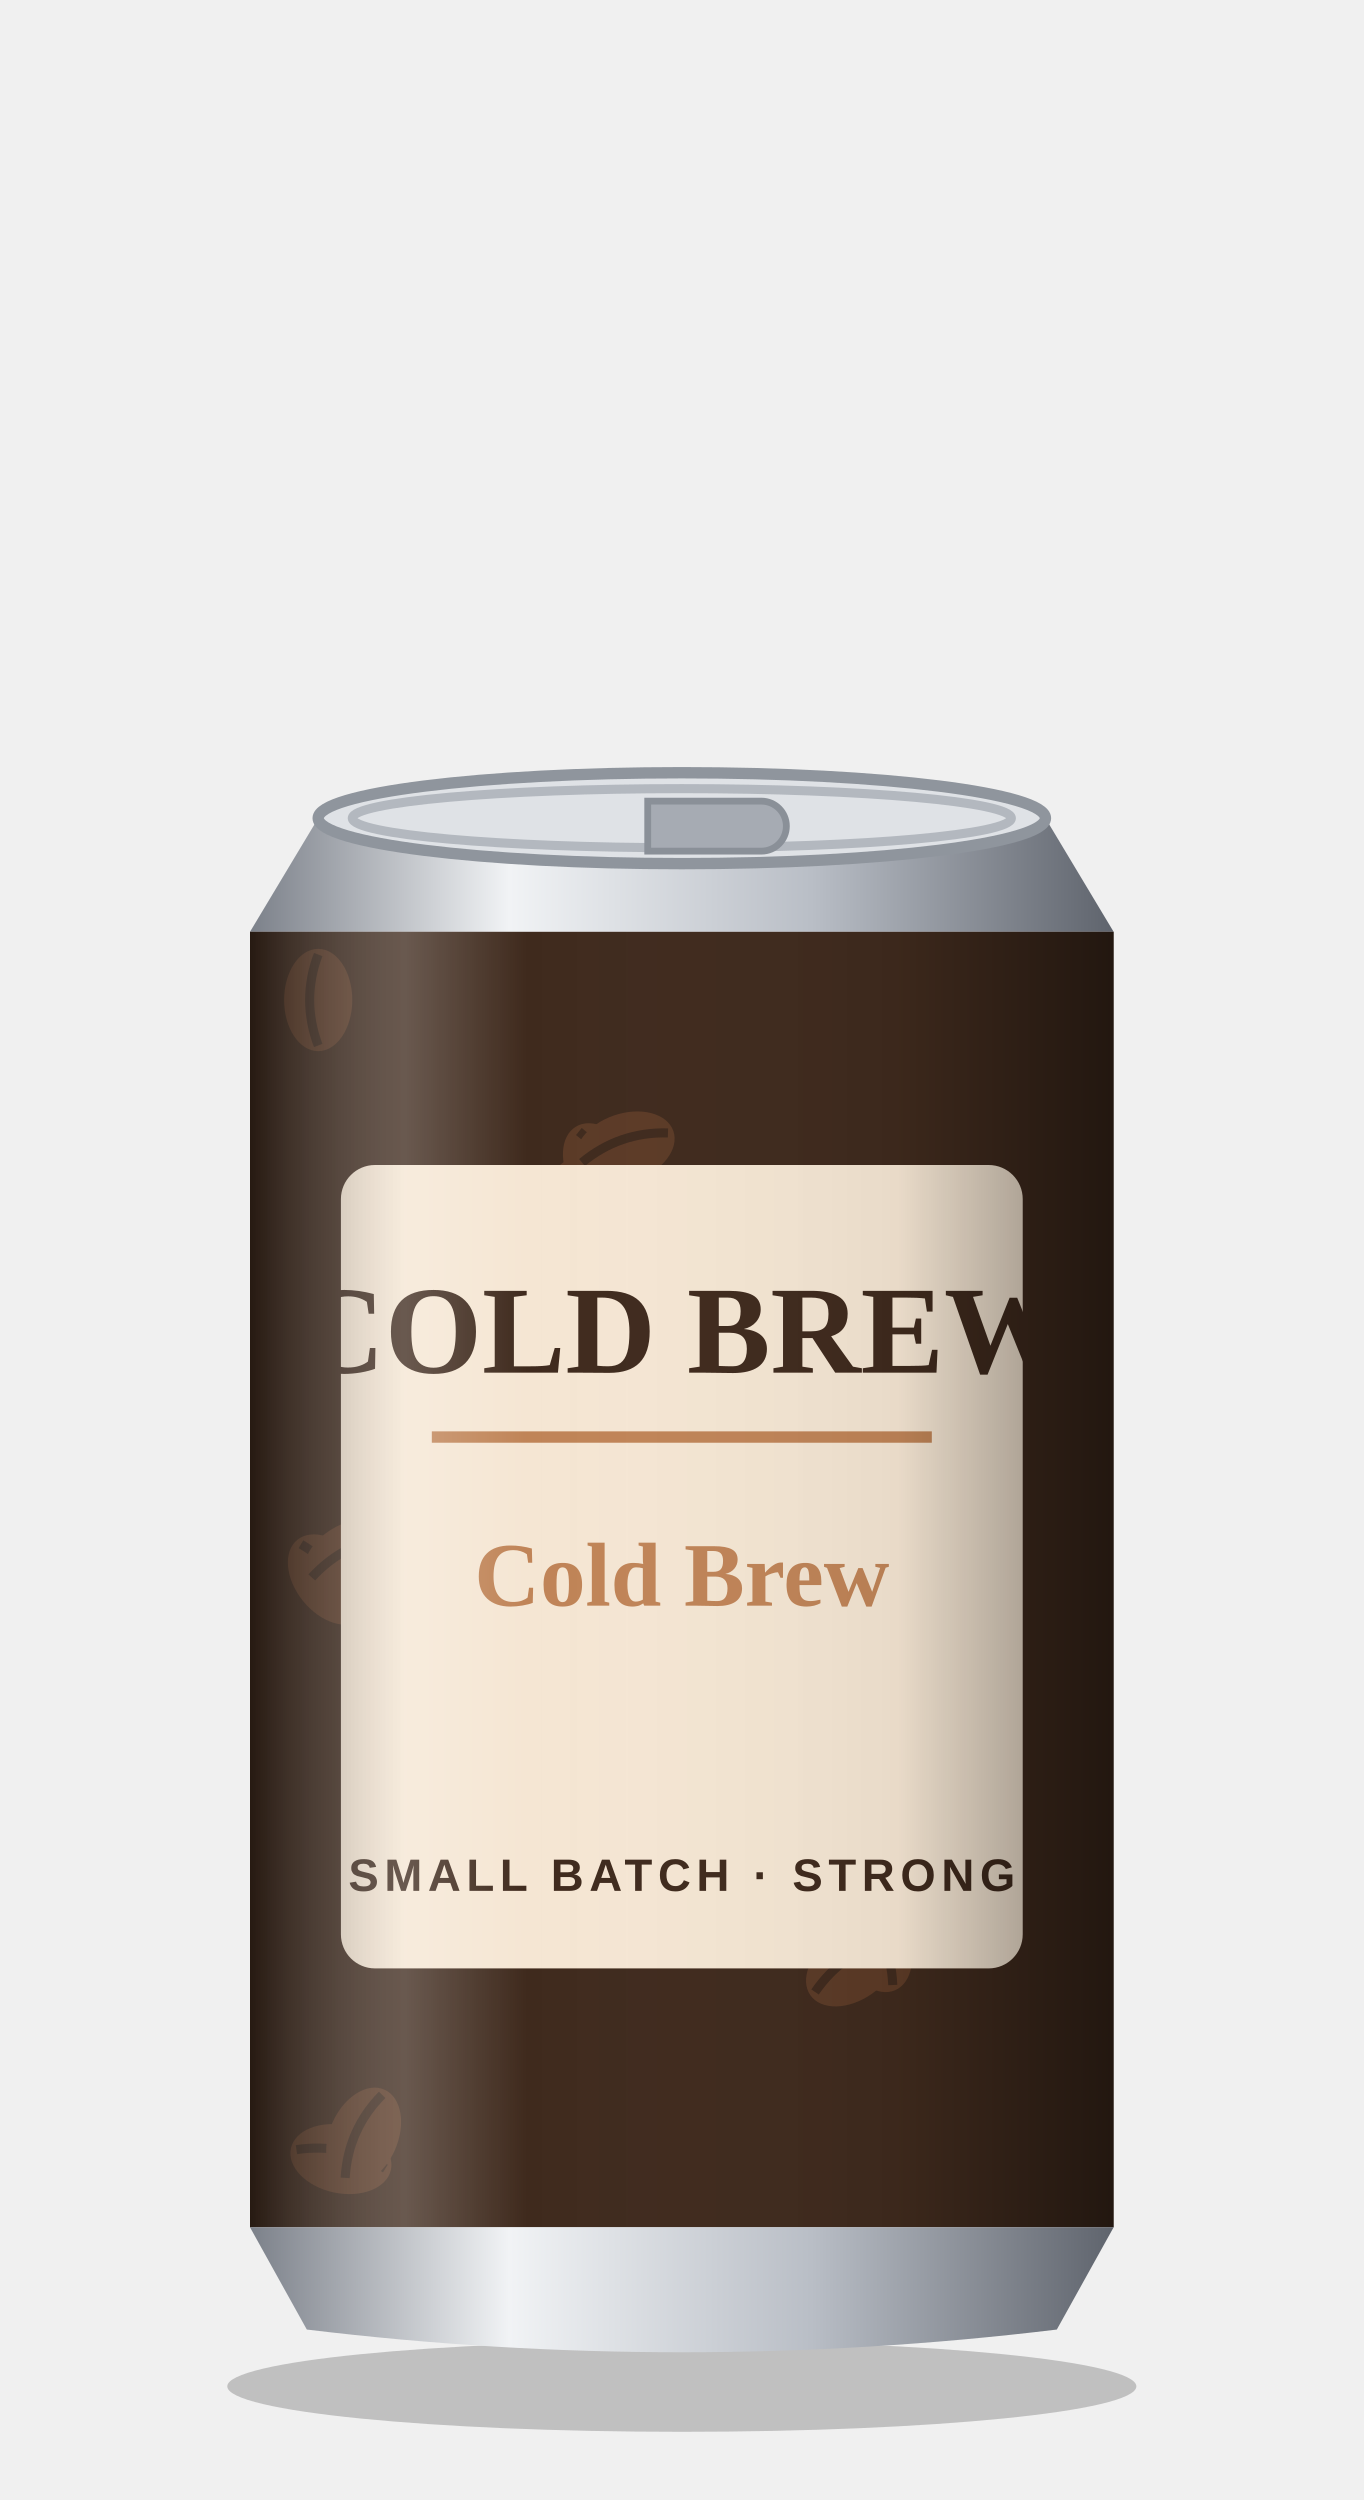
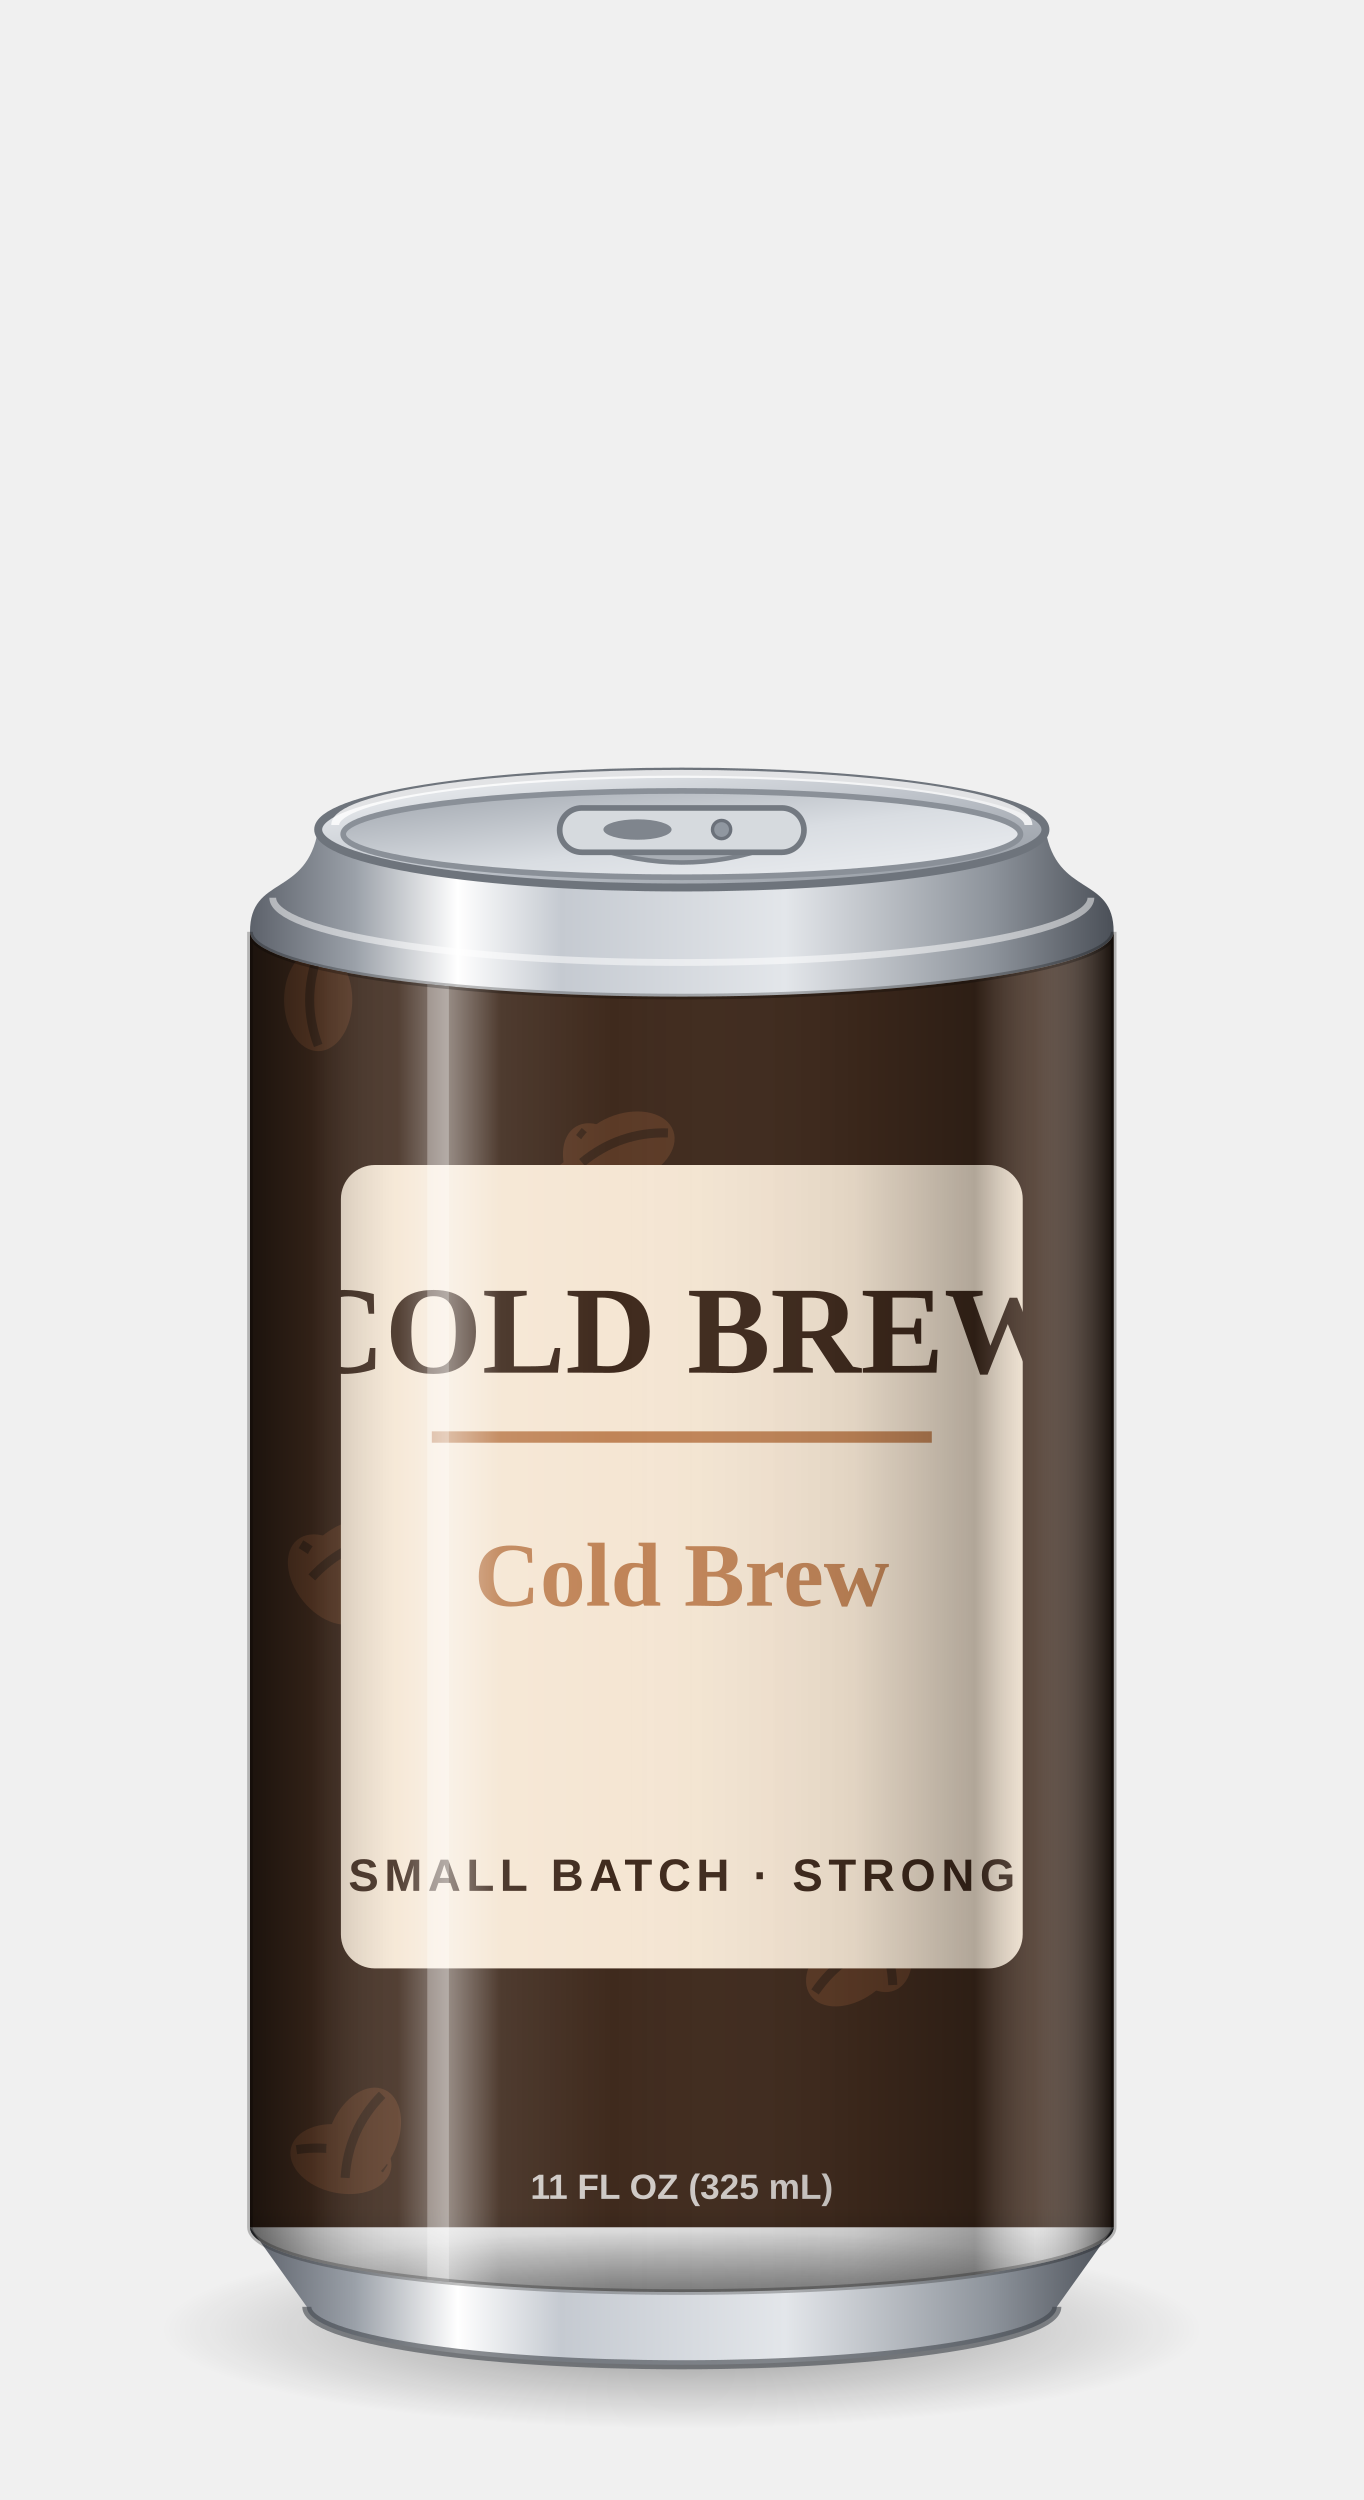
<svg xmlns="http://www.w3.org/2000/svg" viewBox="0 0 120 220" width="120" height="220" role="img" aria-label="Coffee Cold Brew can, Second Wind art">
  <defs>
    <linearGradient id="shade-coffee-cold-brew" x1="0" x2="1">
-       <stop offset="0" stop-color="#000" stop-opacity="0.38" />
-       <stop offset="0.18" stop-color="#fff" stop-opacity="0.22" />
-       <stop offset="0.32" stop-color="#fff" stop-opacity="0" />
-       <stop offset="0.75" stop-color="#000" stop-opacity="0.05" />
-       <stop offset="1" stop-color="#000" stop-opacity="0.45" />
+       <stop offset="0" stop-color="#000" stop-opacity="0.55" />
+       <stop offset="0.07" stop-color="#000" stop-opacity="0.22" />
+       <stop offset="0.17" stop-color="#fff" stop-opacity="0.10" />
+       <stop offset="0.23" stop-color="#fff" stop-opacity="0.45" />
+       <stop offset="0.29" stop-color="#fff" stop-opacity="0.08" />
+       <stop offset="0.42" stop-color="#fff" stop-opacity="0" />
+       <stop offset="0.70" stop-color="#000" stop-opacity="0.08" />
+       <stop offset="0.84" stop-color="#000" stop-opacity="0.28" />
+       <stop offset="0.91" stop-color="#fff" stop-opacity="0.16" />
+       <stop offset="1" stop-color="#000" stop-opacity="0.62" />
+     </linearGradient>
+     <linearGradient id="vshade-coffee-cold-brew" x1="0" y1="0" x2="0" y2="1">
+       <stop offset="0" stop-color="#000" stop-opacity="0.28" />
+       <stop offset="0.05" stop-color="#000" stop-opacity="0" />
+       <stop offset="0.94" stop-color="#000" stop-opacity="0" />
+       <stop offset="1" stop-color="#000" stop-opacity="0.32" />
    </linearGradient>
    <linearGradient id="metal-coffee-cold-brew" x1="0" x2="1">
-       <stop offset="0" stop-color="#7c818a" />
-       <stop offset="0.3" stop-color="#f1f3f5" />
-       <stop offset="0.65" stop-color="#b9bec6" />
-       <stop offset="1" stop-color="#5f646d" />
+       <stop offset="0" stop-color="#5d626b" />
+       <stop offset="0.12" stop-color="#9aa0a8" />
+       <stop offset="0.24" stop-color="#ffffff" />
+       <stop offset="0.36" stop-color="#c5cad1" />
+       <stop offset="0.62" stop-color="#e3e6ea" />
+       <stop offset="0.86" stop-color="#8d939b" />
+       <stop offset="1" stop-color="#4b5058" />
    </linearGradient>
+     <linearGradient id="lid-coffee-cold-brew" x1="0" y1="0" x2="1" y2="1">
+       <stop offset="0" stop-color="#f4f6f8" />
+       <stop offset="0.5" stop-color="#bfc4cb" />
+       <stop offset="1" stop-color="#8e949c" />
+     </linearGradient>
+     <linearGradient id="well-coffee-cold-brew" x1="0" y1="0" x2="1" y2="1">
+       <stop offset="0" stop-color="#9ea4ac" />
+       <stop offset="0.55" stop-color="#d9dde2" />
+       <stop offset="1" stop-color="#eef0f3" />
+     </linearGradient>
+     <radialGradient id="floor-coffee-cold-brew">
+       <stop offset="0" stop-color="#000" stop-opacity="0.4" />
+       <stop offset="1" stop-color="#000" stop-opacity="0" />
+     </radialGradient>
    <clipPath id="body-coffee-cold-brew">
-       <rect x="22" y="82" width="76" height="114" />
+       <path d="M22 82 A38.0 5.7 0 0 0 98 82 L98 196 A38.0 5.7 0 0 1 22 196 Z" />
    </clipPath>
  </defs>
-   <ellipse cx="60.0" cy="210" rx="40.0" ry="4" fill="#000" opacity="0.2" />
-   <path d="M28 72 L92 72 L98 82 L22 82 Z" fill="url(#metal-coffee-cold-brew)" />
-   <ellipse cx="60.0" cy="72" rx="32.0" ry="4" fill="#dfe2e6" stroke="#8f959d" stroke-width="1" />
-   <ellipse cx="60.0" cy="72" rx="29.0" ry="2.6" fill="none" stroke="#b3b8bf" stroke-width="0.8" />
-   <path d="M57.0 70.5 h10 a2.2 2.2 0 0 1 0 4.4 h-10 z" fill="#a6abb3" stroke="#8a9098" stroke-width="0.6" />
+   <ellipse cx="60.0" cy="205" rx="46.0" ry="8.7" fill="url(#floor-coffee-cold-brew)" />
+   <path d="M22 196 A38.0 5.7 0 0 0 98 196 L93 203 A33.0 5.1 0 0 1 27 203 Z" fill="url(#metal-coffee-cold-brew)" />
+   <path d="M27 203 A33.0 5.1 0 0 0 93 203" stroke="#3f444b" stroke-width="0.8" fill="none" opacity="0.6" />
+   <path d="M22 82 C22 77,27 79,28 73 L92 73 C93 79,98 77,98 82 A38.0 5.7 0 0 1 22 82 Z" fill="url(#metal-coffee-cold-brew)" />
+   <path d="M24 79 A36.0 5.7 0 0 0 96 79" stroke="#fff" stroke-width="0.6" fill="none" opacity="0.5" />
  <g clip-path="url(#body-coffee-cold-brew)">
    <rect x="22" y="82" width="76" height="114" fill="#3f2a1d" />
    <g transform="rotate(0 28 88)">
      <ellipse cx="28" cy="88" rx="3" ry="4.5" fill="#5b3a26" />
      <path d="M28 84 q-1.5 4 0 8" stroke="#3f2a1d" stroke-width="0.8" fill="none" />
    </g>
    <g transform="rotate(47 51 105)">
      <ellipse cx="51" cy="105" rx="3" ry="4.5" fill="#5b3a26" />
      <path d="M51 101 q-1.5 4 0 8" stroke="#3f2a1d" stroke-width="0.8" fill="none" />
    </g>
    <g transform="rotate(94 74 122)">
      <ellipse cx="74" cy="122" rx="3" ry="4.5" fill="#5b3a26" />
      <path d="M74 118 q-1.5 4 0 8" stroke="#3f2a1d" stroke-width="0.8" fill="none" />
    </g>
    <g transform="rotate(141 29 139)">
      <ellipse cx="29" cy="139" rx="3" ry="4.5" fill="#5b3a26" />
      <path d="M29 135 q-1.5 4 0 8" stroke="#3f2a1d" stroke-width="0.8" fill="none" />
    </g>
    <g transform="rotate(8 52 156)">
      <ellipse cx="52" cy="156" rx="3" ry="4.5" fill="#5b3a26" />
      <path d="M52 152 q-1.5 4 0 8" stroke="#3f2a1d" stroke-width="0.8" fill="none" />
    </g>
    <g transform="rotate(55 75 173)">
      <ellipse cx="75" cy="173" rx="3" ry="4.5" fill="#5b3a26" />
      <path d="M75 169 q-1.5 4 0 8" stroke="#3f2a1d" stroke-width="0.8" fill="none" />
    </g>
    <g transform="rotate(102 30 190)">
      <ellipse cx="30" cy="190" rx="3" ry="4.5" fill="#5b3a26" />
      <path d="M30 186 q-1.5 4 0 8" stroke="#3f2a1d" stroke-width="0.8" fill="none" />
    </g>
    <g transform="rotate(149 53 103)">
      <ellipse cx="53" cy="103" rx="3" ry="4.5" fill="#5b3a26" />
      <path d="M53 99 q-1.5 4 0 8" stroke="#3f2a1d" stroke-width="0.8" fill="none" />
    </g>
    <g transform="rotate(16 76 120)">
      <ellipse cx="76" cy="120" rx="3" ry="4.5" fill="#5b3a26" />
      <path d="M76 116 q-1.5 4 0 8" stroke="#3f2a1d" stroke-width="0.8" fill="none" />
    </g>
    <g transform="rotate(63 31 137)">
      <ellipse cx="31" cy="137" rx="3" ry="4.5" fill="#5b3a26" />
      <path d="M31 133 q-1.5 4 0 8" stroke="#3f2a1d" stroke-width="0.8" fill="none" />
    </g>
    <g transform="rotate(110 54 154)">
      <ellipse cx="54" cy="154" rx="3" ry="4.5" fill="#5b3a26" />
      <path d="M54 150 q-1.5 4 0 8" stroke="#3f2a1d" stroke-width="0.8" fill="none" />
    </g>
    <g transform="rotate(157 77 171)">
      <ellipse cx="77" cy="171" rx="3" ry="4.5" fill="#5b3a26" />
      <path d="M77 167 q-1.5 4 0 8" stroke="#3f2a1d" stroke-width="0.8" fill="none" />
    </g>
    <g transform="rotate(24 32 188)">
      <ellipse cx="32" cy="188" rx="3" ry="4.5" fill="#5b3a26" />
      <path d="M32 184 q-1.5 4 0 8" stroke="#3f2a1d" stroke-width="0.8" fill="none" />
    </g>
    <g transform="rotate(71 55 101)">
      <ellipse cx="55" cy="101" rx="3" ry="4.5" fill="#5b3a26" />
      <path d="M55 97 q-1.5 4 0 8" stroke="#3f2a1d" stroke-width="0.8" fill="none" />
    </g>
    <rect x="30" y="102.52" width="60" height="70.7" rx="3" fill="#f5e6d3" />
    <text x="60.0" y="120.8" font-family="Georgia,'Times New Roman',serif" font-size="11" font-weight="700" text-anchor="middle" fill="#3f2a1d" textLength="52.0" lengthAdjust="spacingAndGlyphs">COLD BREW</text>
    <line x1="38" y1="126.46" x2="82" y2="126.46" stroke="#c08457" stroke-width="1" />
    <text x="60.0" y="141.3" font-family="Georgia,'Times New Roman',serif" font-size="8" font-weight="700" text-anchor="middle" fill="#c08457">Cold Brew</text>
    <text x="60.0" y="166.4" font-family="'Helvetica Neue',Arial,Inter,sans-serif" font-size="4" font-weight="700" text-anchor="middle" fill="#3f2a1d" letter-spacing="0.5">SMALL BATCH · STRONG</text>
-     <rect x="22" y="82" width="76" height="114" fill="url(#shade-coffee-cold-brew)" />
+     <text x="60.0" y="193.5" font-family="'Helvetica Neue',Arial,Inter,sans-serif" font-size="3.1" font-weight="700" text-anchor="middle" fill="#ffffff" opacity="0.75">11 FL OZ (325 mL)</text>
+     <rect x="22" y="76.3" width="76" height="125.4" fill="url(#vshade-coffee-cold-brew)" />
+     <rect x="22" y="76.3" width="76" height="125.4" fill="url(#shade-coffee-cold-brew)" />
+     <rect x="37.6" y="76.3" width="1.9" height="125.4" fill="#fff" opacity="0.3" />
  </g>
-   <path d="M22 196 L98 196 L93 205 Q60.0 209 27 205 Z" fill="url(#metal-coffee-cold-brew)" />
+   <path d="M22 82 A38.0 5.7 0 0 0 98 82 L98 196 A38.0 5.7 0 0 1 22 196 Z" fill="none" stroke="#000" stroke-opacity="0.25" stroke-width="0.5" />
+   <ellipse cx="60.0" cy="73" rx="32.0" ry="5.1" fill="url(#lid-coffee-cold-brew)" stroke="#6e747c" stroke-width="0.7" />
+   <ellipse cx="60.0" cy="73.4" rx="29.8" ry="3.8" fill="url(#well-coffee-cold-brew)" stroke="#8a9098" stroke-width="0.5" />
+   <path d="M52.1 74.5 q7.9 2.8 15.8 0 l-2.1 -1.8 h-11.6 z" fill="#a9aeb5" stroke="#7c828a" stroke-width="0.4" />
+   <path d="M51.2 71.1 h17.6 a1.9 1.9 0 0 1 0 3.9 h-17.6 a1.9 1.9 0 0 1 0 -3.9 z" fill="#d6dade" stroke="#737981" stroke-width="0.5" />
+   <ellipse cx="56.1" cy="73" rx="3.0" ry="0.9" fill="#7f858d" />
+   <circle cx="63.5" cy="73" r="0.8" fill="#9097a0" stroke="#6b717a" stroke-width="0.3" />
+   <path d="M29.5 72.6 A30.5 4.5 0 0 1 90.5 72.6" stroke="#fff" stroke-width="0.7" fill="none" opacity="0.8" />
</svg>
